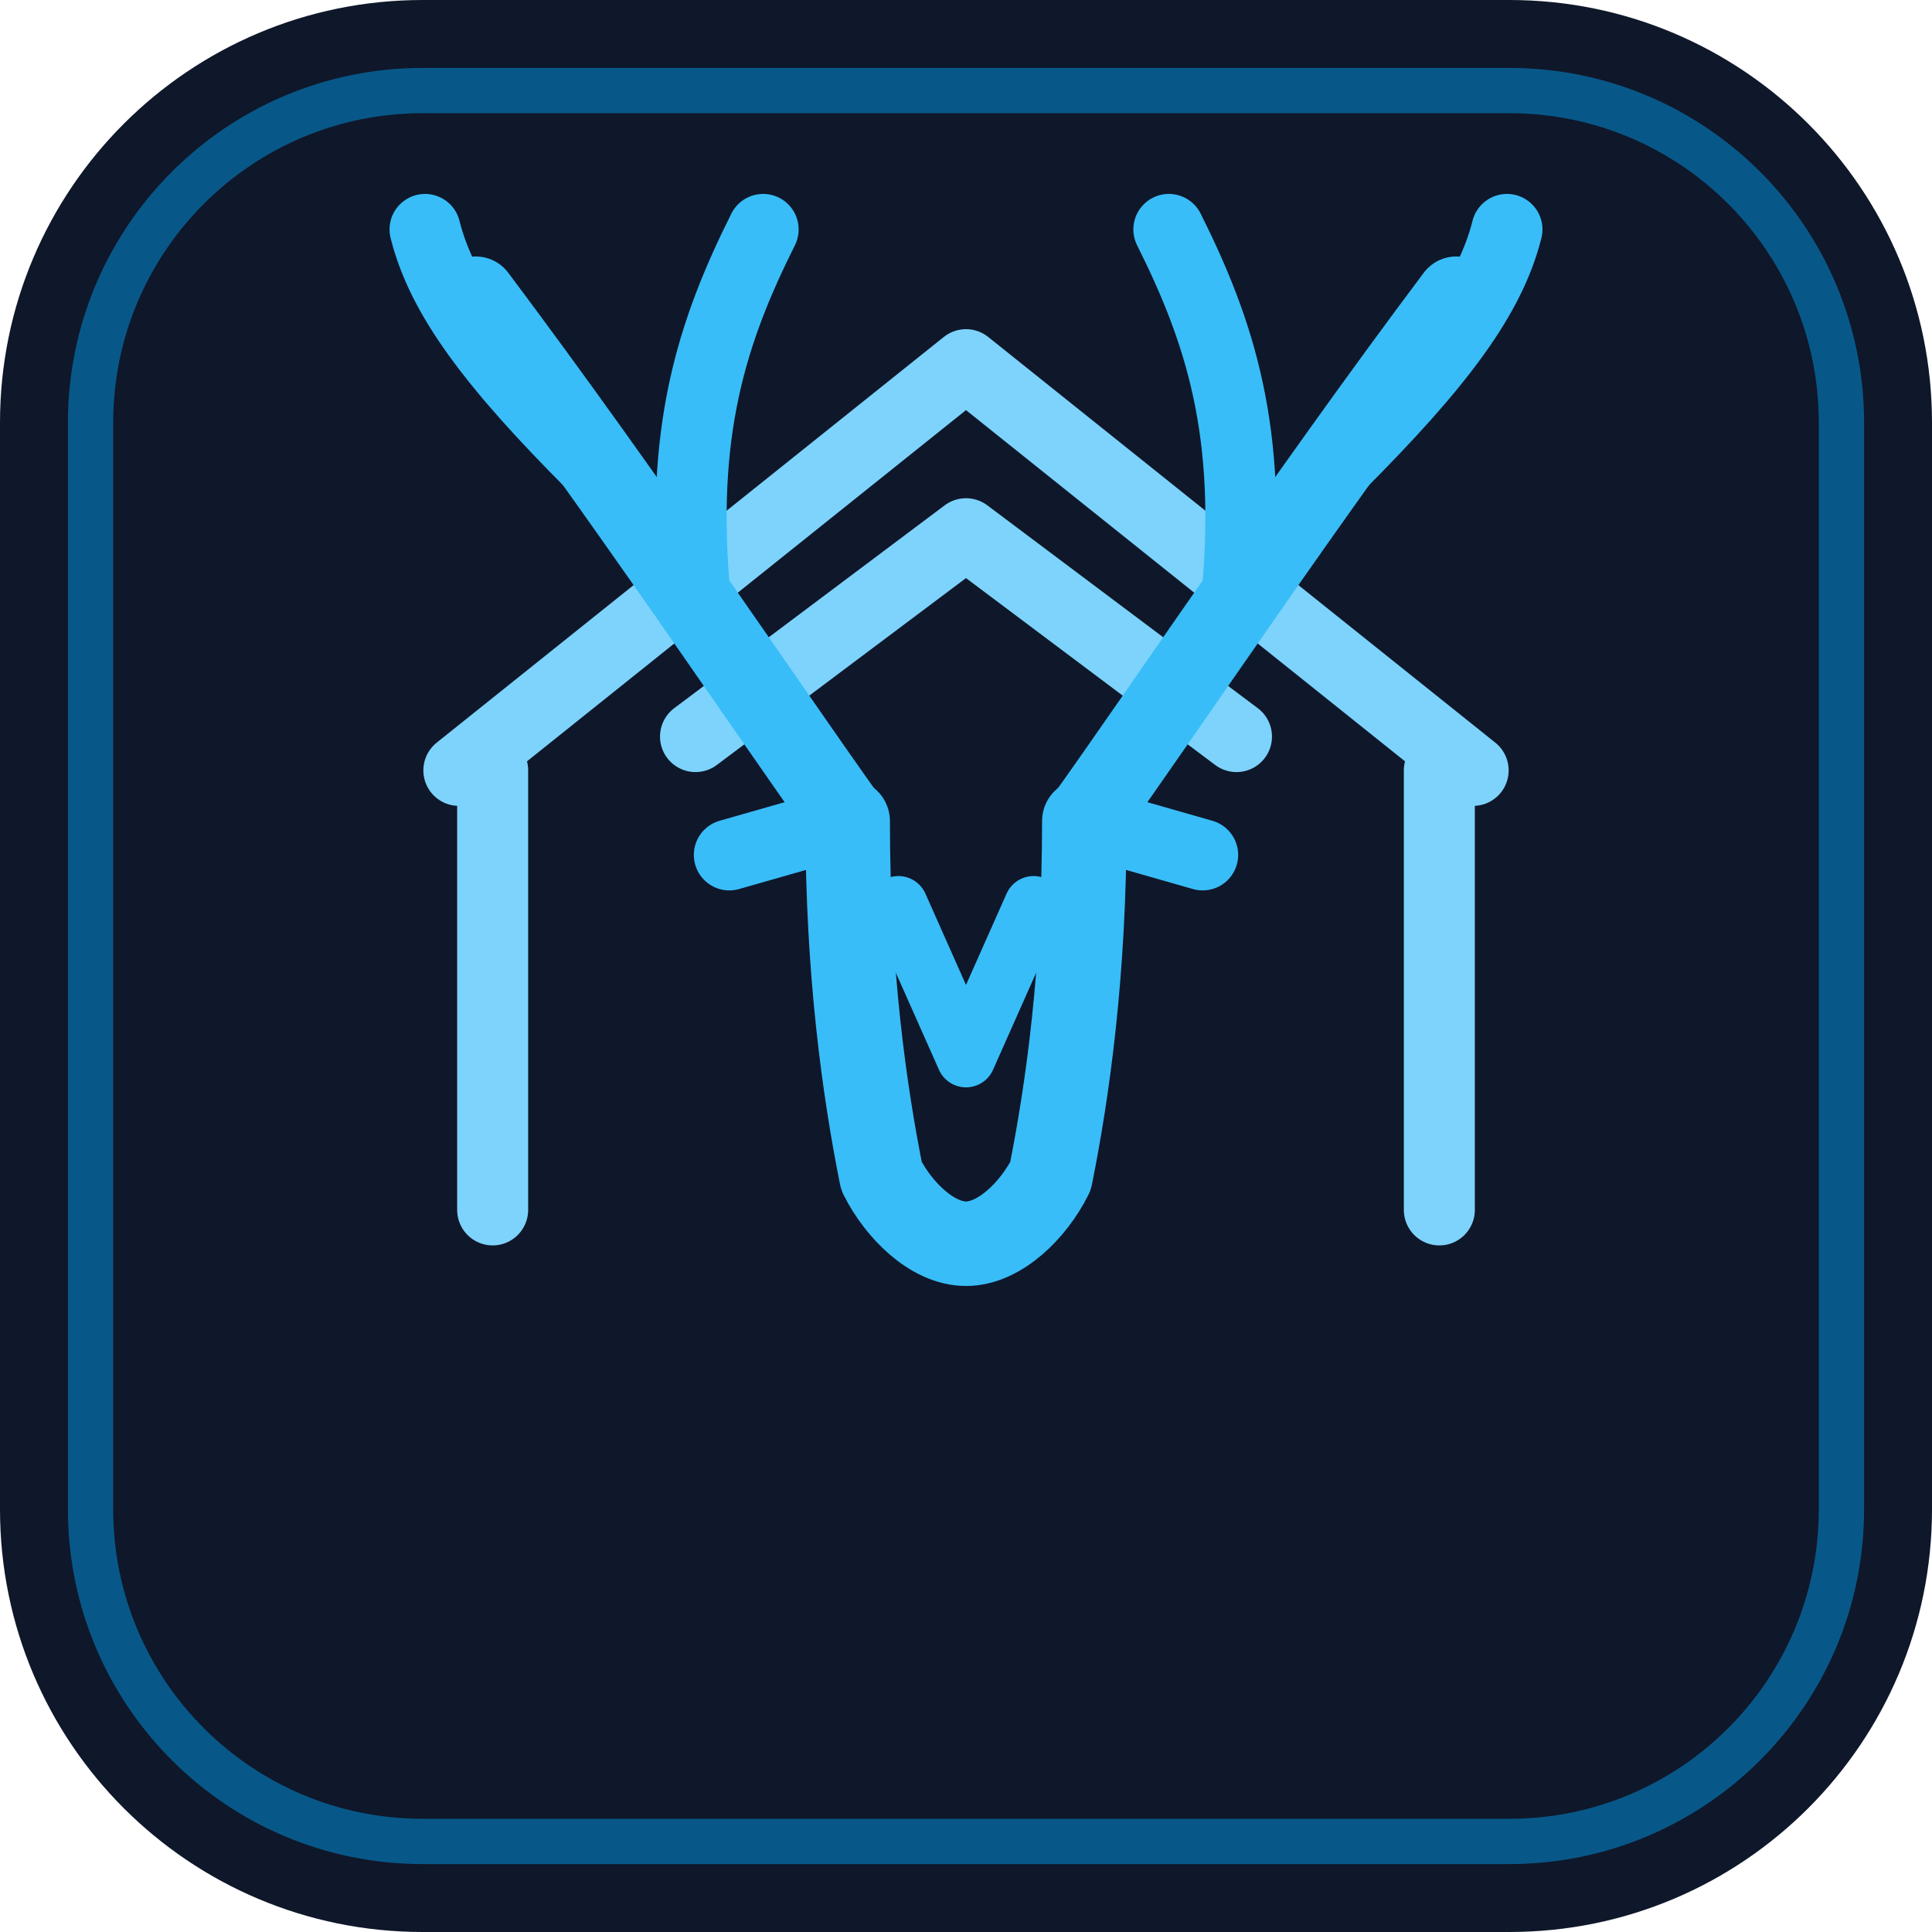
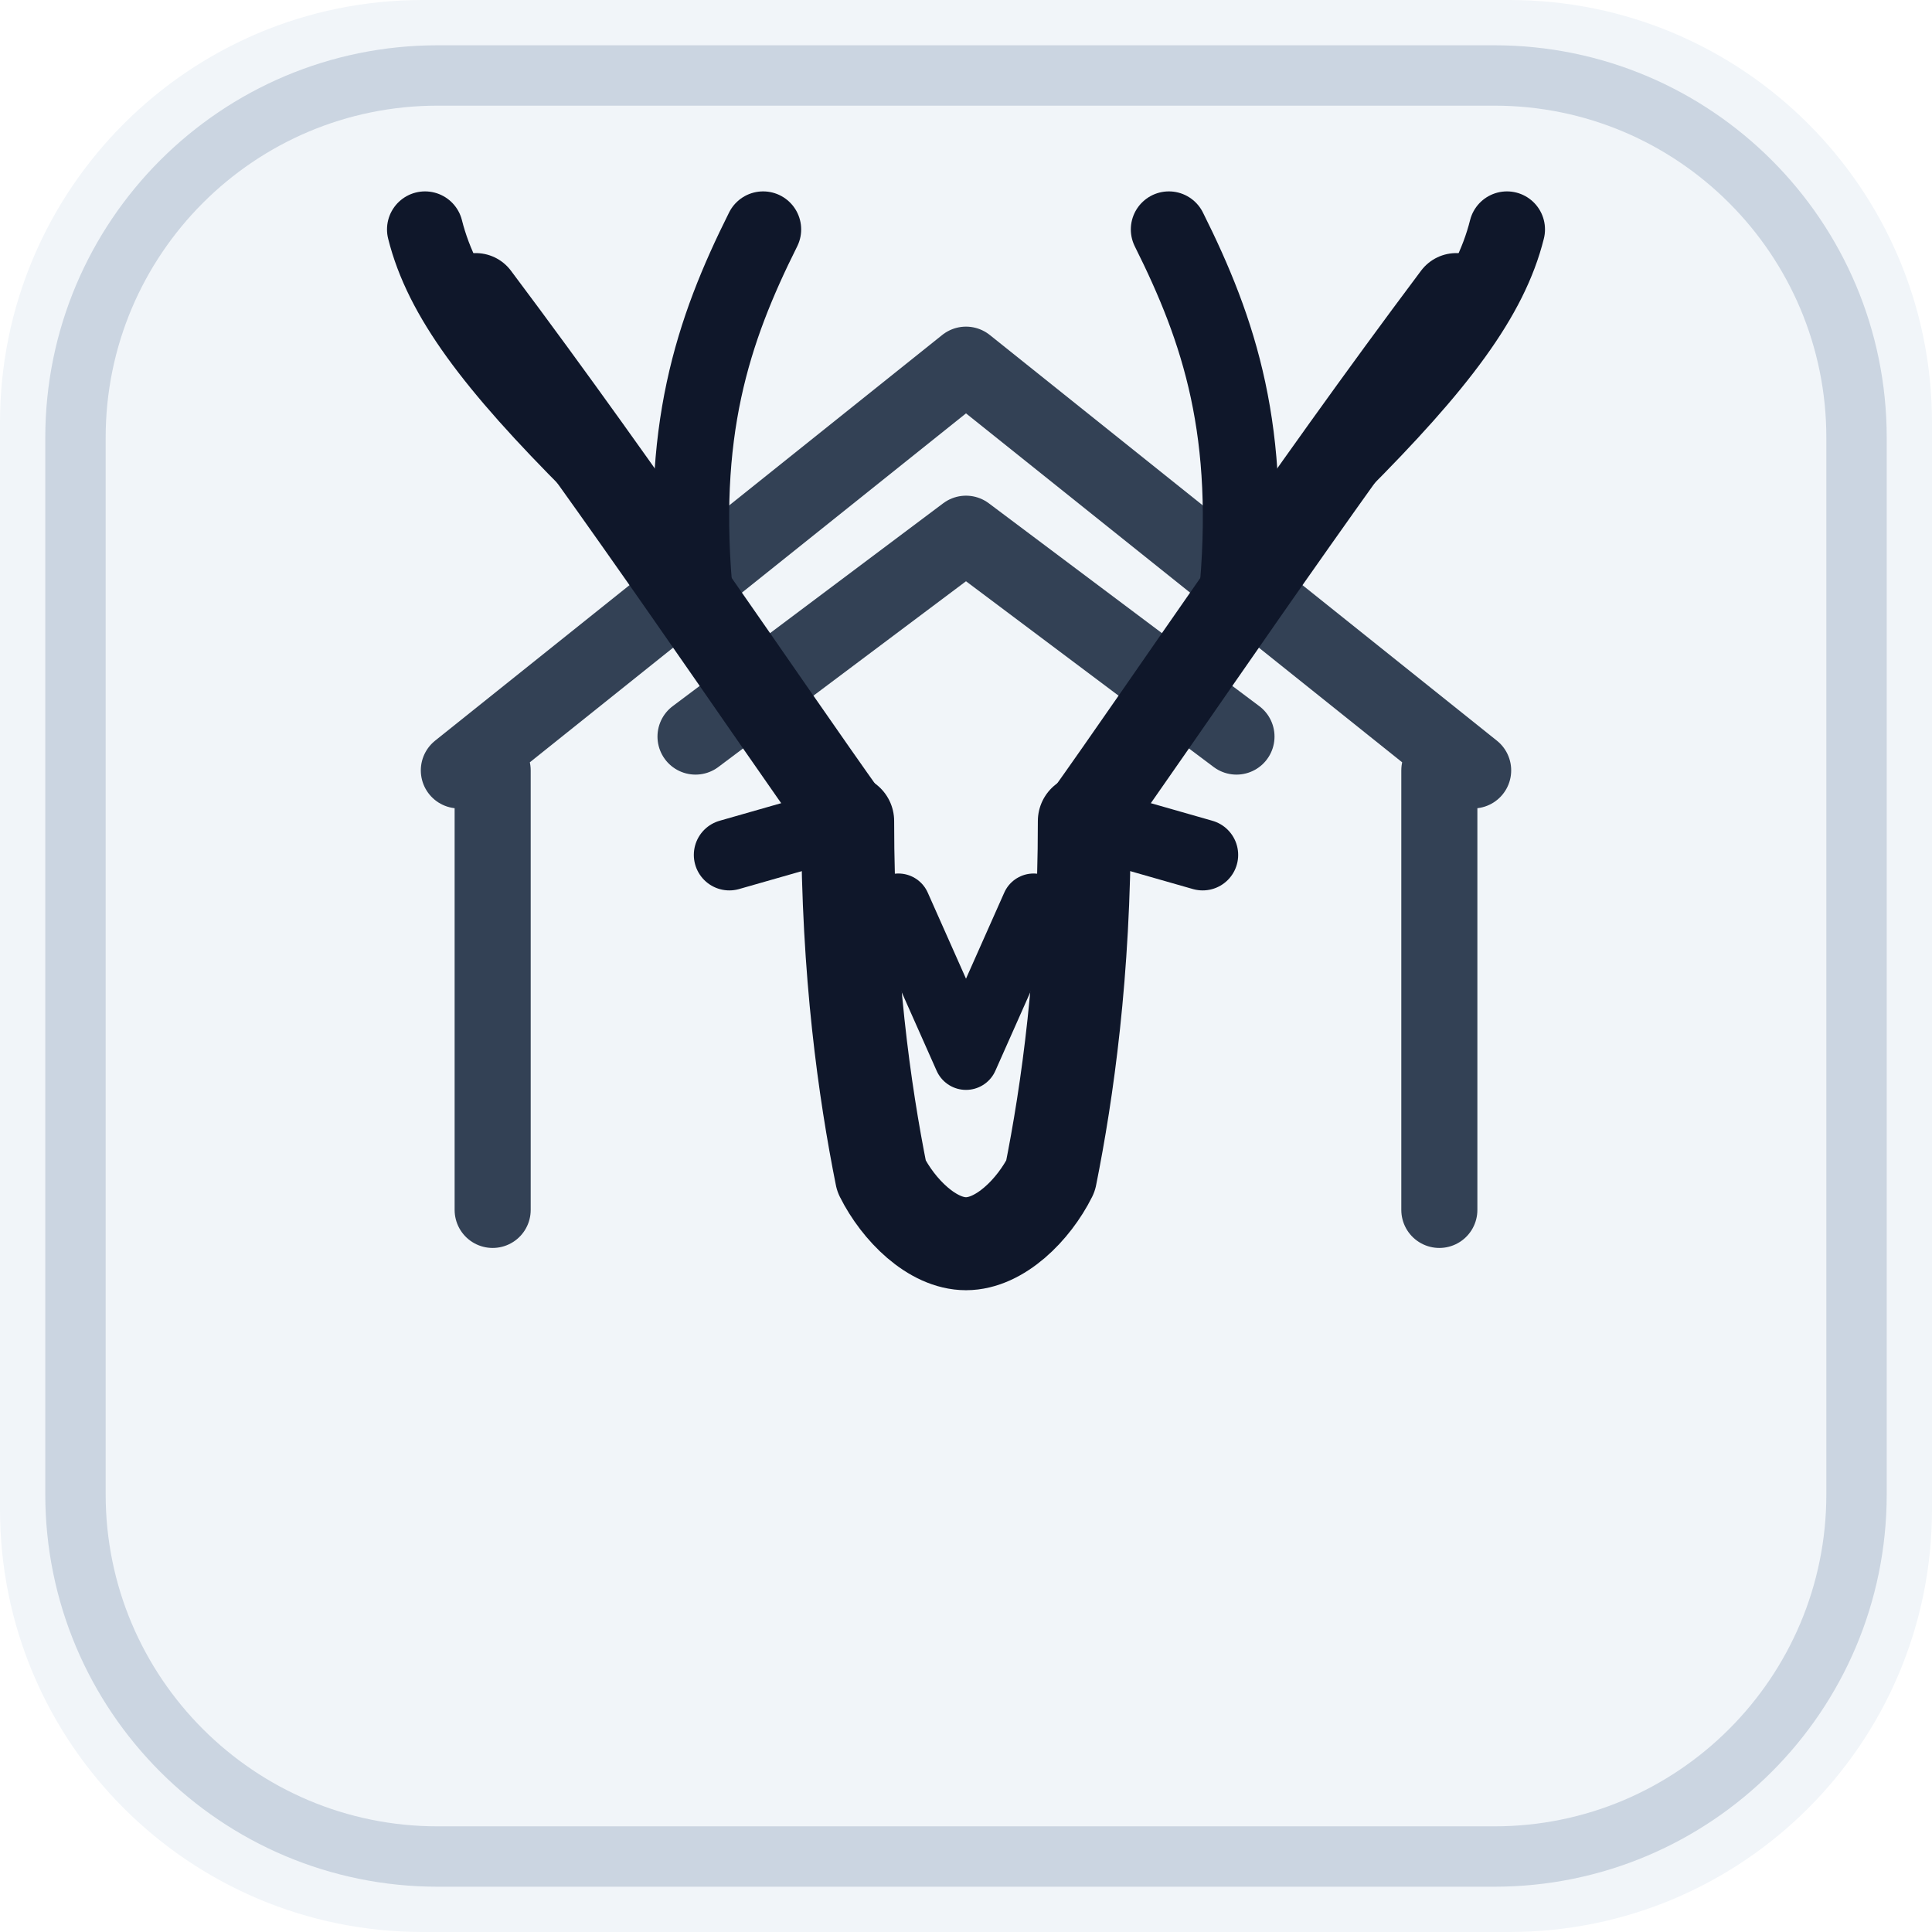
<svg xmlns="http://www.w3.org/2000/svg" viewBox="0 0 64 64" fill="none">
-   <rect width="64" height="64" rx="14" fill="#0F172A" />
-   <rect x="3" y="3" width="58" height="58" rx="11" fill="none" stroke="#0284C7" stroke-width="1.5" stroke-opacity="0.6" />
+   <rect width="64" height="64" rx="14" fill="#F1F5F9" />
+   <rect x="2.5" y="2.5" width="59" height="59" rx="12" fill="none" stroke="#CBD5E1" stroke-width="2" />
  <g transform="translate(4, 2) scale(0.56)" stroke-linecap="round" stroke-linejoin="round">
-     <path d="M22 68 V42 L20 42 L50 18 L80 42 L78 42 V68" stroke="#7DD3FC" stroke-width="4.2" />
-     <path d="M34 40 L50 28 L66 40" stroke="#7DD3FC" stroke-width="4.2" />
-     <path d="M43 45 C38 38 30 26 21 14" stroke="#38BDF8" stroke-width="4.8" />
-     <path d="M28 24 C22 18 19 14 18 10" stroke="#38BDF8" stroke-width="4.2" />
-     <path d="M34 32 C33 22 35 16 38 10" stroke="#38BDF8" stroke-width="4.2" />
-     <path d="M57 45 C62 38 70 26 79 14" stroke="#38BDF8" stroke-width="4.8" />
-     <path d="M72 24 C78 18 81 14 82 10" stroke="#38BDF8" stroke-width="4.2" />
-     <path d="M66 32 C67 22 65 16 62 10" stroke="#38BDF8" stroke-width="4.2" />
-     <path d="M43 45 L36 47" stroke="#38BDF8" stroke-width="4.2" />
-     <path d="M57 45 L64 47" stroke="#38BDF8" stroke-width="4.2" />
-     <path d="M43 45 C43 54 44 61 45 66 C46 68 48 70 50 70 C52 70 54 68 55 66 C56 61 57 54 57 45" stroke="#38BDF8" stroke-width="5" />
-     <path d="M46 50 L50 59 L54 50" stroke="#38BDF8" stroke-width="3.5" />
+     <path d="M22 68 V42 L20 42 L50 18 L80 42 L78 42 V68" stroke="#334155" stroke-width="4.5" />
+     <path d="M34 40 L50 28 L66 40" stroke="#334155" stroke-width="4.5" />
+     <path d="M43 45 C38 38 30 26 21 14" stroke="#0F172A" stroke-width="5.2" />
+     <path d="M28 24 C22 18 19 14 18 10" stroke="#0F172A" stroke-width="4.5" />
+     <path d="M34 32 C33 22 35 16 38 10" stroke="#0F172A" stroke-width="4.5" />
+     <path d="M57 45 C62 38 70 26 79 14" stroke="#0F172A" stroke-width="5.2" />
+     <path d="M72 24 C78 18 81 14 82 10" stroke="#0F172A" stroke-width="4.5" />
+     <path d="M66 32 C67 22 65 16 62 10" stroke="#0F172A" stroke-width="4.5" />
+     <path d="M43 45 L36 47" stroke="#0F172A" stroke-width="4.2" />
+     <path d="M57 45 L64 47" stroke="#0F172A" stroke-width="4.2" />
+     <path d="M43 45 C43 54 44 61 45 66 C46 68 48 70 50 70 C52 70 54 68 55 66 C56 61 57 54 57 45" stroke="#0F172A" stroke-width="5.5" />
+     <path d="M46 50 L50 59 L54 50" stroke="#0F172A" stroke-width="3.8" />
  </g>
</svg>
